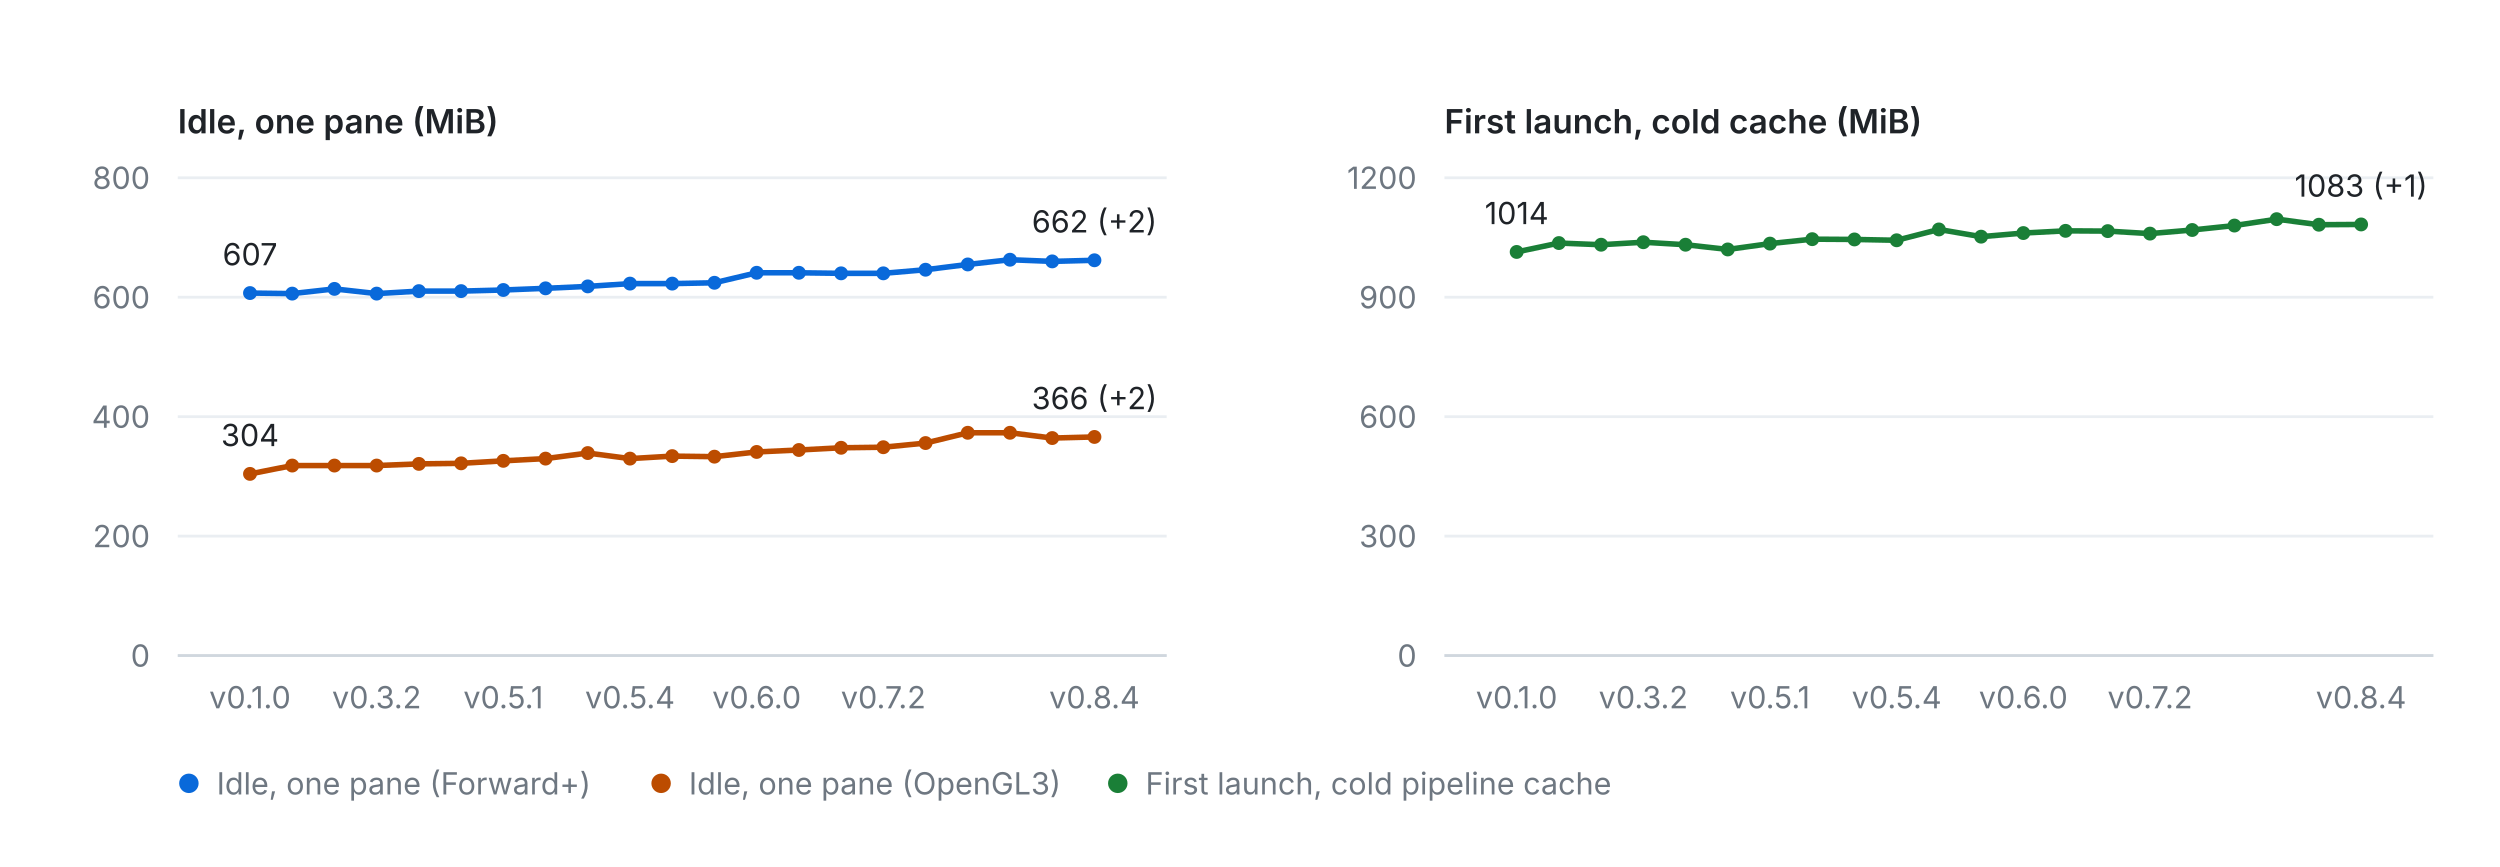
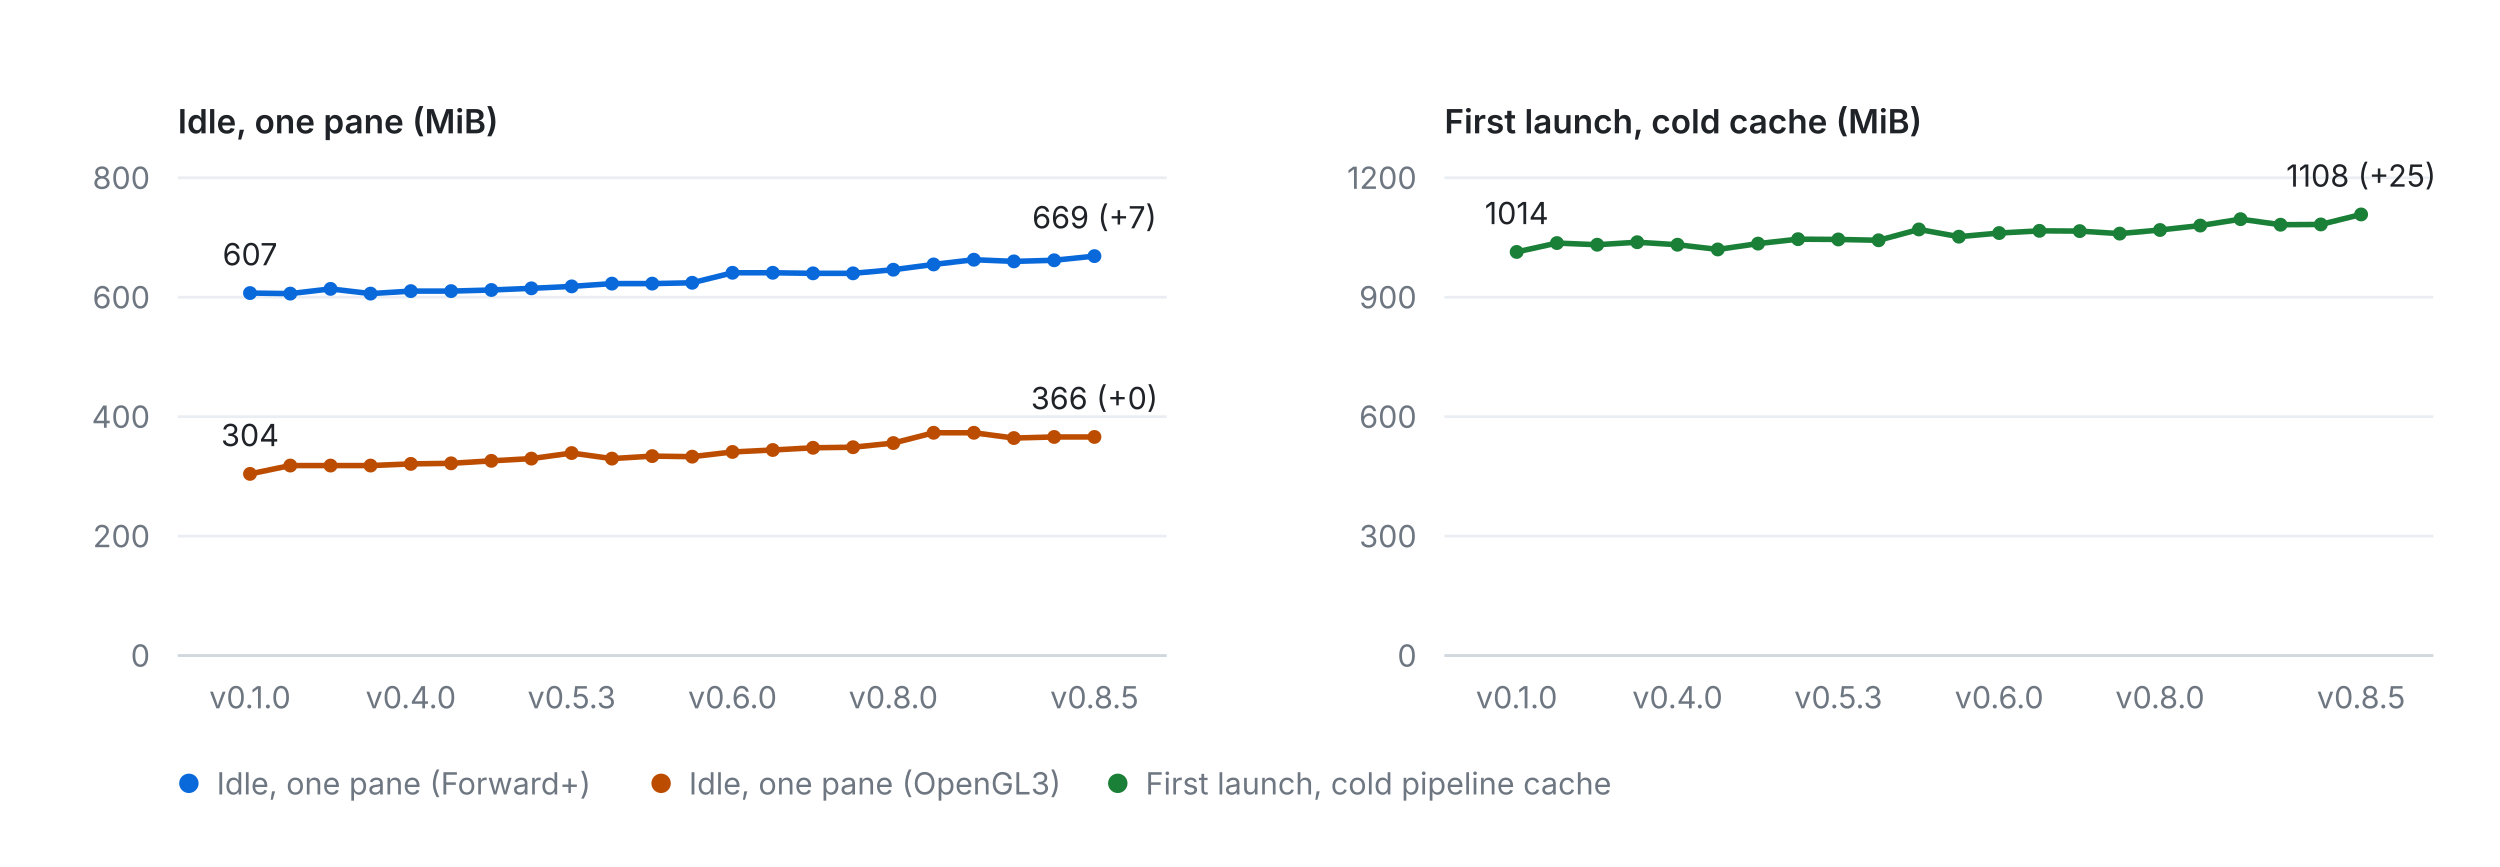
<svg xmlns="http://www.w3.org/2000/svg" viewBox="0 0 900 312" width="900" height="312" role="img" aria-labelledby="chart-title chart-desc" font-family="ui-sans-serif, system-ui, -apple-system, sans-serif">
  <style>
@media (prefers-color-scheme:dark){
.axis{stroke:#30363d}.grid{stroke:#21262d}
.txt{fill:#8b949e}.ttl,.val{fill:#e6edf3}
.s0{fill:#4493f8}
.s0l{stroke:#4493f8}
.s1{fill:#f0883e}
.s1l{stroke:#f0883e}
.s2{fill:#3fb950}
.s2l{stroke:#3fb950}
}
</style>
  <text class="ttl" x="64" y="48" fill="#1f2328" font-size="12" font-weight="600">Idle, one pane (MiB)</text>
  <line class="grid" x1="64" y1="236.0" x2="420" y2="236.0" stroke="#eaeef2" stroke-width="1" />
  <text class="txt" x="54" y="240.0" text-anchor="end" fill="#6e7781" font-size="11">0</text>
  <line class="grid" x1="64" y1="193.0" x2="420" y2="193.0" stroke="#eaeef2" stroke-width="1" />
  <text class="txt" x="54" y="197.0" text-anchor="end" fill="#6e7781" font-size="11">200</text>
  <line class="grid" x1="64" y1="150.0" x2="420" y2="150.0" stroke="#eaeef2" stroke-width="1" />
  <text class="txt" x="54" y="154.0" text-anchor="end" fill="#6e7781" font-size="11">400</text>
  <line class="grid" x1="64" y1="107.0" x2="420" y2="107.0" stroke="#eaeef2" stroke-width="1" />
  <text class="txt" x="54" y="111.0" text-anchor="end" fill="#6e7781" font-size="11">600</text>
  <line class="grid" x1="64" y1="64.0" x2="420" y2="64.0" stroke="#eaeef2" stroke-width="1" />
  <text class="txt" x="54" y="68.0" text-anchor="end" fill="#6e7781" font-size="11">800</text>
  <line class="axis" x1="64" y1="236" x2="420" y2="236" stroke="#d0d7de" stroke-width="1" />
  <text class="txt" x="90.0" y="255" text-anchor="middle" fill="#6e7781" font-size="11">v0.1.0</text>
-   <text class="txt" x="135.6" y="255" text-anchor="middle" fill="#6e7781" font-size="11">v0.3.2</text>
-   <text class="txt" x="181.2" y="255" text-anchor="middle" fill="#6e7781" font-size="11">v0.5.1</text>
-   <text class="txt" x="226.8" y="255" text-anchor="middle" fill="#6e7781" font-size="11">v0.5.4</text>
-   <text class="txt" x="272.4" y="255" text-anchor="middle" fill="#6e7781" font-size="11">v0.6.0</text>
-   <text class="txt" x="318.0" y="255" text-anchor="middle" fill="#6e7781" font-size="11">v0.7.2</text>
-   <text class="txt" x="394.0" y="255" text-anchor="middle" fill="#6e7781" font-size="11">v0.8.4</text>
-   <path class="s0l" d="M90.0,105.5 L105.2,105.7 L120.4,104.0 L135.6,105.7 L150.8,104.8 L166.0,104.8 L181.2,104.4 L196.4,103.8 L211.6,103.1 L226.8,102.1 L242.0,102.1 L257.2,101.8 L272.4,98.2 L287.6,98.2 L302.8,98.4 L318.0,98.4 L333.2,97.1 L348.4,95.2 L363.6,93.5 L378.8,94.1 L394.0,93.7" fill="none" stroke="#0969da" stroke-width="2" stroke-linejoin="round" />
+   <text class="txt" x="147.9" y="255" text-anchor="middle" fill="#6e7781" font-size="11">v0.4.0</text>
+   <text class="txt" x="205.8" y="255" text-anchor="middle" fill="#6e7781" font-size="11">v0.5.3</text>
+   <text class="txt" x="263.7" y="255" text-anchor="middle" fill="#6e7781" font-size="11">v0.6.0</text>
+   <text class="txt" x="321.6" y="255" text-anchor="middle" fill="#6e7781" font-size="11">v0.8.0</text>
+   <text class="txt" x="394.0" y="255" text-anchor="middle" fill="#6e7781" font-size="11">v0.8.5</text>
+   <path class="s0l" d="M90.0,105.5 L104.5,105.7 L119.0,104.0 L133.4,105.7 L147.9,104.8 L162.4,104.8 L176.9,104.4 L191.3,103.8 L205.8,103.1 L220.3,102.1 L234.8,102.1 L249.2,101.8 L263.7,98.2 L278.2,98.2 L292.7,98.4 L307.1,98.4 L321.6,97.1 L336.1,95.2 L350.6,93.5 L365.0,94.1 L379.5,93.7 L394.0,92.2" fill="none" stroke="#0969da" stroke-width="2" stroke-linejoin="round" />
  <circle class="s0" cx="90.0" cy="105.5" r="2.5" fill="#0969da" />
  <text class="val" x="90.0" y="95.5" text-anchor="middle" fill="#1f2328" font-size="11">607</text>
-   <circle class="s0" cx="105.2" cy="105.7" r="2.5" fill="#0969da" />
-   <circle class="s0" cx="120.4" cy="104.0" r="2.5" fill="#0969da" />
-   <circle class="s0" cx="135.6" cy="105.7" r="2.5" fill="#0969da" />
-   <circle class="s0" cx="150.8" cy="104.8" r="2.5" fill="#0969da" />
-   <circle class="s0" cx="166.0" cy="104.8" r="2.5" fill="#0969da" />
-   <circle class="s0" cx="181.2" cy="104.4" r="2.5" fill="#0969da" />
-   <circle class="s0" cx="196.4" cy="103.8" r="2.5" fill="#0969da" />
-   <circle class="s0" cx="211.6" cy="103.1" r="2.5" fill="#0969da" />
-   <circle class="s0" cx="226.8" cy="102.1" r="2.5" fill="#0969da" />
-   <circle class="s0" cx="242.0" cy="102.1" r="2.5" fill="#0969da" />
-   <circle class="s0" cx="257.2" cy="101.8" r="2.5" fill="#0969da" />
-   <circle class="s0" cx="272.4" cy="98.2" r="2.5" fill="#0969da" />
-   <circle class="s0" cx="287.6" cy="98.2" r="2.5" fill="#0969da" />
-   <circle class="s0" cx="302.8" cy="98.4" r="2.5" fill="#0969da" />
-   <circle class="s0" cx="318.0" cy="98.4" r="2.5" fill="#0969da" />
-   <circle class="s0" cx="333.2" cy="97.1" r="2.5" fill="#0969da" />
-   <circle class="s0" cx="348.4" cy="95.2" r="2.5" fill="#0969da" />
-   <circle class="s0" cx="363.6" cy="93.5" r="2.5" fill="#0969da" />
-   <circle class="s0" cx="378.8" cy="94.1" r="2.5" fill="#0969da" />
-   <circle class="s0" cx="394.0" cy="93.7" r="2.5" fill="#0969da" />
-   <text class="val" x="394.0" y="83.7" text-anchor="middle" fill="#1f2328" font-size="11">662 (+2)</text>
-   <path class="s1l" d="M90.0,170.6 L105.2,167.6 L120.4,167.6 L135.6,167.6 L150.8,167.0 L166.0,166.8 L181.2,165.9 L196.4,165.1 L211.6,163.1 L226.8,165.1 L242.0,164.2 L257.2,164.4 L272.4,162.7 L287.6,162.0 L302.8,161.2 L318.0,161.0 L333.2,159.5 L348.4,155.8 L363.6,155.8 L378.8,157.7 L394.0,157.3" fill="none" stroke="#bc4c00" stroke-width="2" stroke-linejoin="round" />
+   <circle class="s0" cx="104.5" cy="105.7" r="2.5" fill="#0969da" />
+   <circle class="s0" cx="119.0" cy="104.0" r="2.5" fill="#0969da" />
+   <circle class="s0" cx="133.4" cy="105.7" r="2.5" fill="#0969da" />
+   <circle class="s0" cx="147.9" cy="104.8" r="2.5" fill="#0969da" />
+   <circle class="s0" cx="162.4" cy="104.8" r="2.5" fill="#0969da" />
+   <circle class="s0" cx="176.9" cy="104.4" r="2.5" fill="#0969da" />
+   <circle class="s0" cx="191.3" cy="103.8" r="2.5" fill="#0969da" />
+   <circle class="s0" cx="205.8" cy="103.1" r="2.5" fill="#0969da" />
+   <circle class="s0" cx="220.3" cy="102.1" r="2.5" fill="#0969da" />
+   <circle class="s0" cx="234.8" cy="102.1" r="2.5" fill="#0969da" />
+   <circle class="s0" cx="249.2" cy="101.8" r="2.5" fill="#0969da" />
+   <circle class="s0" cx="263.7" cy="98.2" r="2.5" fill="#0969da" />
+   <circle class="s0" cx="278.2" cy="98.2" r="2.5" fill="#0969da" />
+   <circle class="s0" cx="292.7" cy="98.4" r="2.5" fill="#0969da" />
+   <circle class="s0" cx="307.1" cy="98.4" r="2.5" fill="#0969da" />
+   <circle class="s0" cx="321.6" cy="97.1" r="2.5" fill="#0969da" />
+   <circle class="s0" cx="336.1" cy="95.2" r="2.5" fill="#0969da" />
+   <circle class="s0" cx="350.6" cy="93.5" r="2.5" fill="#0969da" />
+   <circle class="s0" cx="365.0" cy="94.1" r="2.5" fill="#0969da" />
+   <circle class="s0" cx="379.5" cy="93.7" r="2.5" fill="#0969da" />
+   <circle class="s0" cx="394.0" cy="92.2" r="2.5" fill="#0969da" />
+   <text class="val" x="394.0" y="82.2" text-anchor="middle" fill="#1f2328" font-size="11">669 (+7)</text>
+   <path class="s1l" d="M90.0,170.6 L104.5,167.6 L119.0,167.6 L133.4,167.6 L147.9,167.0 L162.4,166.8 L176.9,165.9 L191.3,165.1 L205.8,163.1 L220.3,165.1 L234.8,164.2 L249.2,164.4 L263.7,162.7 L278.2,162.0 L292.7,161.2 L307.1,161.0 L321.6,159.5 L336.1,155.8 L350.6,155.8 L365.0,157.7 L379.5,157.3 L394.0,157.3" fill="none" stroke="#bc4c00" stroke-width="2" stroke-linejoin="round" />
  <circle class="s1" cx="90.0" cy="170.6" r="2.5" fill="#bc4c00" />
  <text class="val" x="90.0" y="160.6" text-anchor="middle" fill="#1f2328" font-size="11">304</text>
-   <circle class="s1" cx="105.2" cy="167.6" r="2.5" fill="#bc4c00" />
-   <circle class="s1" cx="120.4" cy="167.6" r="2.5" fill="#bc4c00" />
-   <circle class="s1" cx="135.6" cy="167.6" r="2.5" fill="#bc4c00" />
-   <circle class="s1" cx="150.8" cy="167.0" r="2.5" fill="#bc4c00" />
-   <circle class="s1" cx="166.0" cy="166.8" r="2.5" fill="#bc4c00" />
-   <circle class="s1" cx="181.2" cy="165.9" r="2.5" fill="#bc4c00" />
-   <circle class="s1" cx="196.4" cy="165.1" r="2.5" fill="#bc4c00" />
-   <circle class="s1" cx="211.6" cy="163.1" r="2.5" fill="#bc4c00" />
-   <circle class="s1" cx="226.8" cy="165.1" r="2.5" fill="#bc4c00" />
-   <circle class="s1" cx="242.0" cy="164.2" r="2.5" fill="#bc4c00" />
-   <circle class="s1" cx="257.2" cy="164.4" r="2.5" fill="#bc4c00" />
-   <circle class="s1" cx="272.4" cy="162.7" r="2.5" fill="#bc4c00" />
-   <circle class="s1" cx="287.6" cy="162.0" r="2.5" fill="#bc4c00" />
-   <circle class="s1" cx="302.8" cy="161.2" r="2.5" fill="#bc4c00" />
-   <circle class="s1" cx="318.0" cy="161.0" r="2.5" fill="#bc4c00" />
-   <circle class="s1" cx="333.2" cy="159.5" r="2.5" fill="#bc4c00" />
-   <circle class="s1" cx="348.4" cy="155.8" r="2.5" fill="#bc4c00" />
-   <circle class="s1" cx="363.6" cy="155.8" r="2.5" fill="#bc4c00" />
-   <circle class="s1" cx="378.8" cy="157.7" r="2.5" fill="#bc4c00" />
+   <circle class="s1" cx="104.5" cy="167.6" r="2.5" fill="#bc4c00" />
+   <circle class="s1" cx="119.0" cy="167.6" r="2.5" fill="#bc4c00" />
+   <circle class="s1" cx="133.4" cy="167.6" r="2.5" fill="#bc4c00" />
+   <circle class="s1" cx="147.9" cy="167.0" r="2.5" fill="#bc4c00" />
+   <circle class="s1" cx="162.4" cy="166.8" r="2.5" fill="#bc4c00" />
+   <circle class="s1" cx="176.9" cy="165.9" r="2.5" fill="#bc4c00" />
+   <circle class="s1" cx="191.3" cy="165.1" r="2.5" fill="#bc4c00" />
+   <circle class="s1" cx="205.8" cy="163.1" r="2.5" fill="#bc4c00" />
+   <circle class="s1" cx="220.3" cy="165.1" r="2.5" fill="#bc4c00" />
+   <circle class="s1" cx="234.8" cy="164.2" r="2.5" fill="#bc4c00" />
+   <circle class="s1" cx="249.2" cy="164.4" r="2.5" fill="#bc4c00" />
+   <circle class="s1" cx="263.7" cy="162.7" r="2.5" fill="#bc4c00" />
+   <circle class="s1" cx="278.2" cy="162.0" r="2.5" fill="#bc4c00" />
+   <circle class="s1" cx="292.7" cy="161.2" r="2.5" fill="#bc4c00" />
+   <circle class="s1" cx="307.1" cy="161.0" r="2.5" fill="#bc4c00" />
+   <circle class="s1" cx="321.6" cy="159.5" r="2.5" fill="#bc4c00" />
+   <circle class="s1" cx="336.1" cy="155.8" r="2.5" fill="#bc4c00" />
+   <circle class="s1" cx="350.6" cy="155.8" r="2.5" fill="#bc4c00" />
+   <circle class="s1" cx="365.0" cy="157.7" r="2.5" fill="#bc4c00" />
+   <circle class="s1" cx="379.5" cy="157.3" r="2.5" fill="#bc4c00" />
  <circle class="s1" cx="394.0" cy="157.3" r="2.5" fill="#bc4c00" />
-   <text class="val" x="394.0" y="147.3" text-anchor="middle" fill="#1f2328" font-size="11">366 (+2)</text>
+   <text class="val" x="394.0" y="147.3" text-anchor="middle" fill="#1f2328" font-size="11">366 (+0)</text>
  <text class="ttl" x="520" y="48" fill="#1f2328" font-size="12" font-weight="600">First launch, cold cache (MiB)</text>
  <line class="grid" x1="520" y1="236.0" x2="876" y2="236.0" stroke="#eaeef2" stroke-width="1" />
  <text class="txt" x="510" y="240.0" text-anchor="end" fill="#6e7781" font-size="11">0</text>
  <line class="grid" x1="520" y1="193.0" x2="876" y2="193.0" stroke="#eaeef2" stroke-width="1" />
  <text class="txt" x="510" y="197.0" text-anchor="end" fill="#6e7781" font-size="11">300</text>
  <line class="grid" x1="520" y1="150.0" x2="876" y2="150.0" stroke="#eaeef2" stroke-width="1" />
  <text class="txt" x="510" y="154.0" text-anchor="end" fill="#6e7781" font-size="11">600</text>
  <line class="grid" x1="520" y1="107.0" x2="876" y2="107.0" stroke="#eaeef2" stroke-width="1" />
  <text class="txt" x="510" y="111.0" text-anchor="end" fill="#6e7781" font-size="11">900</text>
  <line class="grid" x1="520" y1="64.0" x2="876" y2="64.0" stroke="#eaeef2" stroke-width="1" />
  <text class="txt" x="510" y="68.0" text-anchor="end" fill="#6e7781" font-size="11">1200</text>
  <line class="axis" x1="520" y1="236" x2="876" y2="236" stroke="#d0d7de" stroke-width="1" />
  <text class="txt" x="546.0" y="255" text-anchor="middle" fill="#6e7781" font-size="11">v0.1.0</text>
-   <text class="txt" x="591.6" y="255" text-anchor="middle" fill="#6e7781" font-size="11">v0.3.2</text>
-   <text class="txt" x="637.2" y="255" text-anchor="middle" fill="#6e7781" font-size="11">v0.5.1</text>
-   <text class="txt" x="682.8" y="255" text-anchor="middle" fill="#6e7781" font-size="11">v0.5.4</text>
-   <text class="txt" x="728.4" y="255" text-anchor="middle" fill="#6e7781" font-size="11">v0.6.0</text>
-   <text class="txt" x="774.0" y="255" text-anchor="middle" fill="#6e7781" font-size="11">v0.7.2</text>
-   <text class="txt" x="850.0" y="255" text-anchor="middle" fill="#6e7781" font-size="11">v0.8.4</text>
-   <path class="s2l" d="M546.0,90.7 L561.2,87.5 L576.4,88.1 L591.6,87.2 L606.8,88.1 L622.0,89.8 L637.2,87.7 L652.4,86.1 L667.6,86.2 L682.8,86.5 L698.0,82.6 L713.2,85.2 L728.4,83.9 L743.6,83.1 L758.8,83.2 L774.0,84.1 L789.2,82.8 L804.4,81.2 L819.6,78.9 L834.8,80.9 L850.0,80.8" fill="none" stroke="#1a7f37" stroke-width="2" stroke-linejoin="round" />
+   <text class="txt" x="603.9" y="255" text-anchor="middle" fill="#6e7781" font-size="11">v0.4.0</text>
+   <text class="txt" x="661.8" y="255" text-anchor="middle" fill="#6e7781" font-size="11">v0.5.3</text>
+   <text class="txt" x="719.7" y="255" text-anchor="middle" fill="#6e7781" font-size="11">v0.6.0</text>
+   <text class="txt" x="777.6" y="255" text-anchor="middle" fill="#6e7781" font-size="11">v0.8.0</text>
+   <text class="txt" x="850.0" y="255" text-anchor="middle" fill="#6e7781" font-size="11">v0.8.5</text>
+   <path class="s2l" d="M546.0,90.7 L560.5,87.5 L575.0,88.1 L589.4,87.2 L603.9,88.1 L618.4,89.8 L632.9,87.7 L647.3,86.1 L661.8,86.2 L676.3,86.5 L690.8,82.6 L705.2,85.2 L719.7,83.9 L734.2,83.1 L748.7,83.2 L763.1,84.1 L777.6,82.8 L792.1,81.2 L806.6,78.9 L821.0,80.9 L835.5,80.8 L850.0,77.2" fill="none" stroke="#1a7f37" stroke-width="2" stroke-linejoin="round" />
  <circle class="s2" cx="546.0" cy="90.7" r="2.5" fill="#1a7f37" />
  <text class="val" x="546.0" y="80.7" text-anchor="middle" fill="#1f2328" font-size="11">1014</text>
-   <circle class="s2" cx="561.2" cy="87.5" r="2.5" fill="#1a7f37" />
-   <circle class="s2" cx="576.4" cy="88.1" r="2.5" fill="#1a7f37" />
-   <circle class="s2" cx="591.6" cy="87.2" r="2.5" fill="#1a7f37" />
-   <circle class="s2" cx="606.8" cy="88.1" r="2.5" fill="#1a7f37" />
-   <circle class="s2" cx="622.0" cy="89.8" r="2.5" fill="#1a7f37" />
-   <circle class="s2" cx="637.2" cy="87.7" r="2.5" fill="#1a7f37" />
-   <circle class="s2" cx="652.4" cy="86.1" r="2.5" fill="#1a7f37" />
-   <circle class="s2" cx="667.6" cy="86.2" r="2.5" fill="#1a7f37" />
-   <circle class="s2" cx="682.8" cy="86.5" r="2.5" fill="#1a7f37" />
-   <circle class="s2" cx="698.0" cy="82.6" r="2.5" fill="#1a7f37" />
-   <circle class="s2" cx="713.2" cy="85.2" r="2.5" fill="#1a7f37" />
-   <circle class="s2" cx="728.4" cy="83.9" r="2.5" fill="#1a7f37" />
-   <circle class="s2" cx="743.6" cy="83.1" r="2.5" fill="#1a7f37" />
-   <circle class="s2" cx="758.8" cy="83.2" r="2.5" fill="#1a7f37" />
-   <circle class="s2" cx="774.0" cy="84.1" r="2.5" fill="#1a7f37" />
-   <circle class="s2" cx="789.2" cy="82.8" r="2.5" fill="#1a7f37" />
-   <circle class="s2" cx="804.4" cy="81.2" r="2.5" fill="#1a7f37" />
-   <circle class="s2" cx="819.6" cy="78.9" r="2.5" fill="#1a7f37" />
-   <circle class="s2" cx="834.8" cy="80.9" r="2.5" fill="#1a7f37" />
-   <circle class="s2" cx="850.0" cy="80.8" r="2.5" fill="#1a7f37" />
-   <text class="val" x="850.0" y="70.8" text-anchor="middle" fill="#1f2328" font-size="11">1083 (+1)</text>
+   <circle class="s2" cx="560.5" cy="87.5" r="2.5" fill="#1a7f37" />
+   <circle class="s2" cx="575.0" cy="88.1" r="2.5" fill="#1a7f37" />
+   <circle class="s2" cx="589.4" cy="87.2" r="2.5" fill="#1a7f37" />
+   <circle class="s2" cx="603.9" cy="88.1" r="2.5" fill="#1a7f37" />
+   <circle class="s2" cx="618.4" cy="89.8" r="2.5" fill="#1a7f37" />
+   <circle class="s2" cx="632.9" cy="87.7" r="2.5" fill="#1a7f37" />
+   <circle class="s2" cx="647.3" cy="86.1" r="2.5" fill="#1a7f37" />
+   <circle class="s2" cx="661.8" cy="86.2" r="2.5" fill="#1a7f37" />
+   <circle class="s2" cx="676.3" cy="86.5" r="2.5" fill="#1a7f37" />
+   <circle class="s2" cx="690.8" cy="82.6" r="2.5" fill="#1a7f37" />
+   <circle class="s2" cx="705.2" cy="85.2" r="2.5" fill="#1a7f37" />
+   <circle class="s2" cx="719.7" cy="83.9" r="2.5" fill="#1a7f37" />
+   <circle class="s2" cx="734.2" cy="83.1" r="2.5" fill="#1a7f37" />
+   <circle class="s2" cx="748.7" cy="83.2" r="2.5" fill="#1a7f37" />
+   <circle class="s2" cx="763.1" cy="84.1" r="2.5" fill="#1a7f37" />
+   <circle class="s2" cx="777.6" cy="82.8" r="2.5" fill="#1a7f37" />
+   <circle class="s2" cx="792.1" cy="81.2" r="2.5" fill="#1a7f37" />
+   <circle class="s2" cx="806.6" cy="78.9" r="2.5" fill="#1a7f37" />
+   <circle class="s2" cx="821.0" cy="80.9" r="2.5" fill="#1a7f37" />
+   <circle class="s2" cx="835.5" cy="80.8" r="2.5" fill="#1a7f37" />
+   <circle class="s2" cx="850.0" cy="77.2" r="2.5" fill="#1a7f37" />
+   <text class="val" x="850.0" y="67.2" text-anchor="middle" fill="#1f2328" font-size="11">1108 (+25)</text>
  <circle class="s0" cx="68" cy="282" r="3.5" fill="#0969da" />
  <text class="txt" x="78" y="286" fill="#6e7781" font-size="11">Idle, one pane (Forward+)</text>
  <circle class="s1" cx="238.0" cy="282" r="3.5" fill="#bc4c00" />
  <text class="txt" x="248.0" y="286" fill="#6e7781" font-size="11">Idle, one pane (OpenGL3)</text>
  <circle class="s2" cx="402.4" cy="282" r="3.5" fill="#1a7f37" />
  <text class="txt" x="412.4" y="286" fill="#6e7781" font-size="11">First launch, cold pipeline cache</text>
</svg>
